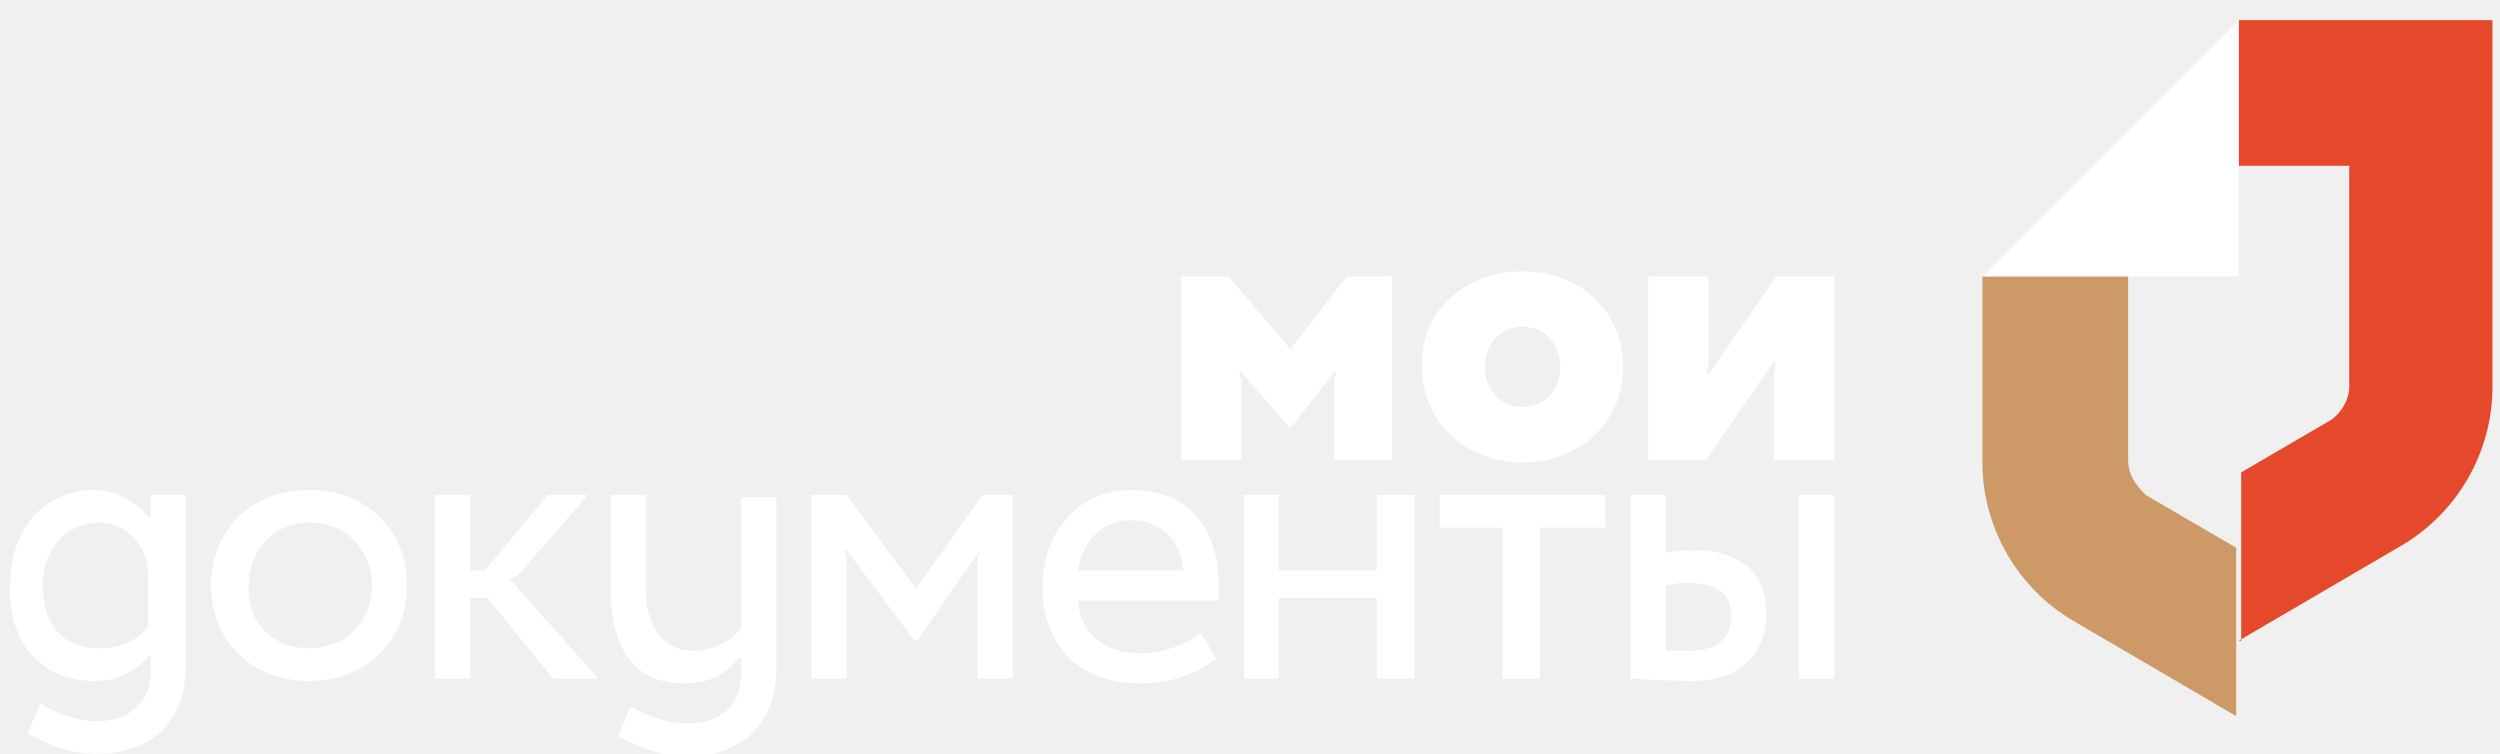
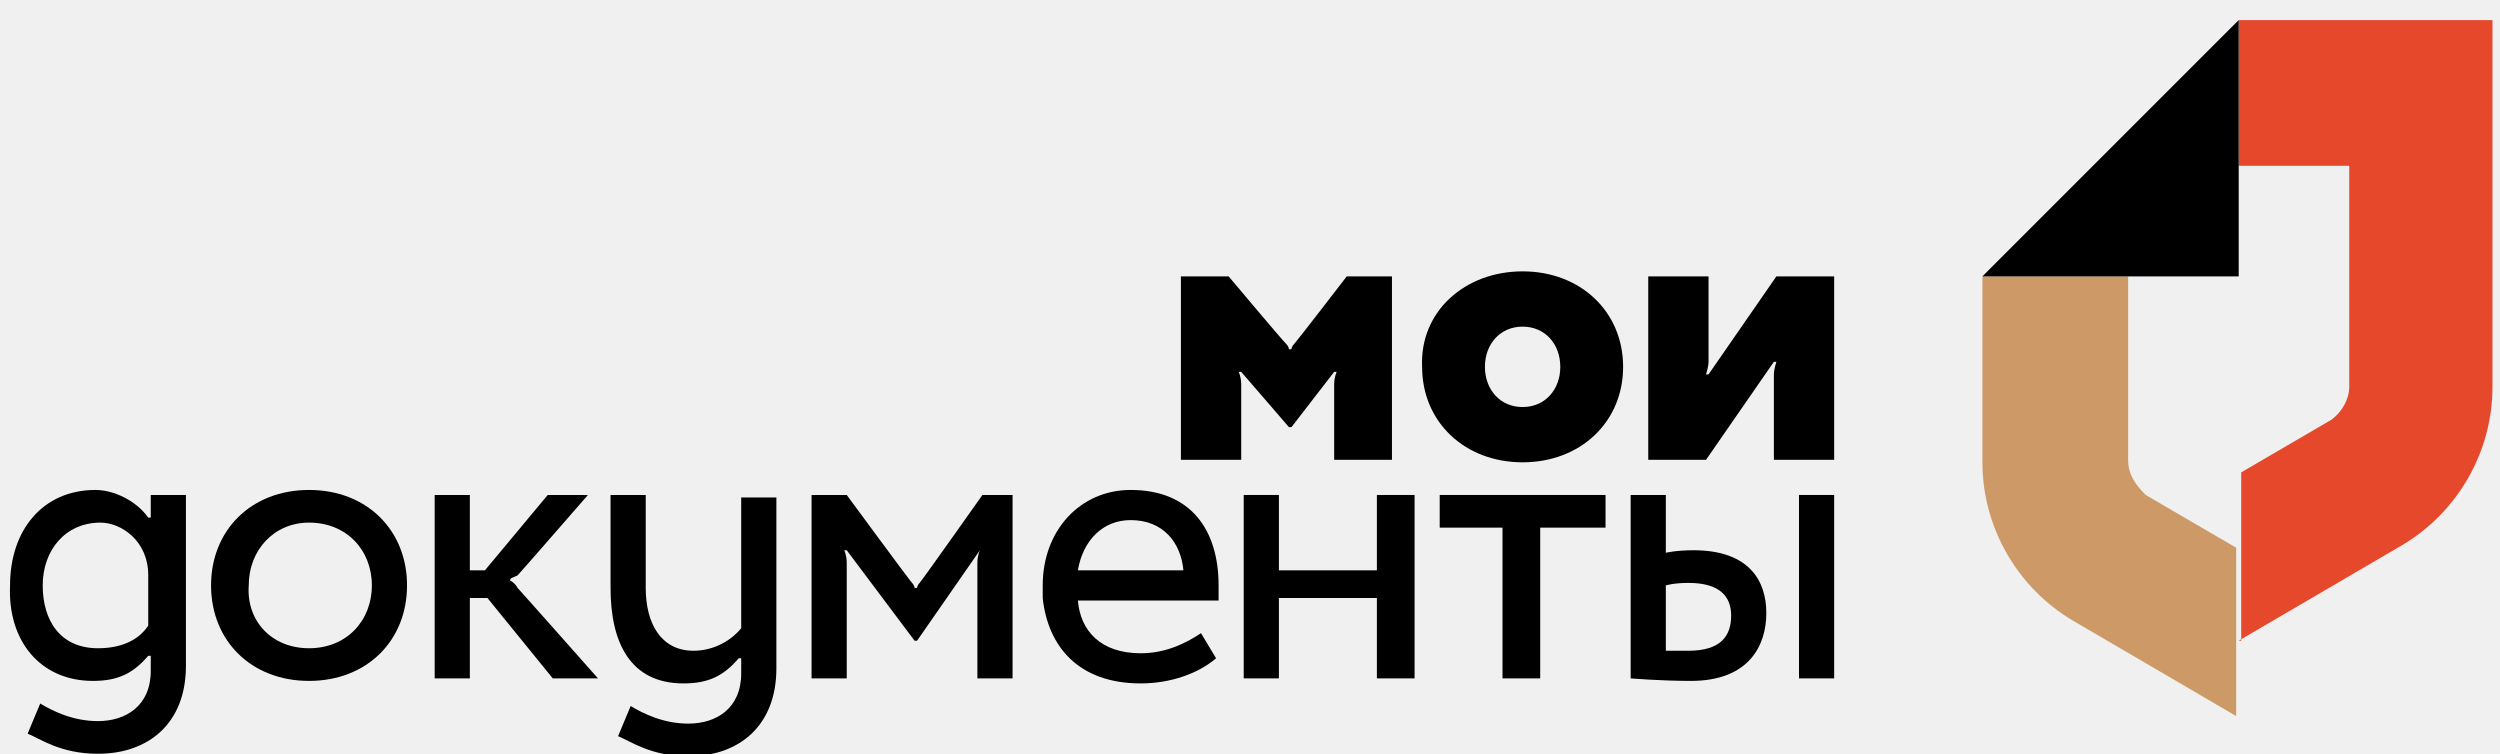
<svg xmlns="http://www.w3.org/2000/svg" version="1.0" id="Layer_1" x="0px" y="0px" viewBox="0 0 99.5 30" enable-background="new 0 0 99.5 30" xml:space="preserve">
-   <path fill="#FFFFFF" d="M65.6,18.2V11h2.4v3.4c0,0.2-0.1,0.5-0.1,0.5h0.1l2.7-3.9h2.3v7.3h-2.4v-3.4c0-0.2,0.1-0.5,0.1-0.5h-0.1  l-2.7,3.9H65.6z" />
-   <path fill="#FFFFFF" d="M60.6,16.2c0.9,0,1.5-0.7,1.5-1.6c0-0.9-0.6-1.6-1.5-1.6c-0.9,0-1.5,0.7-1.5,1.6  C59.1,15.5,59.7,16.2,60.6,16.2 M60.6,10.8c2.3,0,4,1.6,4,3.8c0,2.2-1.7,3.8-4,3.8c-2.3,0-4-1.6-4-3.8  C56.5,12.4,58.3,10.8,60.6,10.8" />
-   <path fill="#FFFFFF" d="M12.3,25.8c1.5,0,2.5-1.1,2.5-2.5c0-1.4-1-2.5-2.5-2.5c-1.4,0-2.4,1.1-2.4,2.5C9.8,24.7,10.8,25.8,12.3,25.8   M12.3,19.5c2.3,0,3.9,1.6,3.9,3.8c0,2.2-1.6,3.8-3.9,3.8c-2.3,0-3.9-1.6-3.9-3.8C8.4,21.1,10,19.5,12.3,19.5" />
-   <path fill="#FFFFFF" d="M45,20.7c1.3,0,2,0.9,2.1,2h-4.2C43.1,21.5,43.9,20.7,45,20.7 M48.5,23.8c0-0.1,0-0.3,0-0.5  c0-2.2-1.1-3.8-3.5-3.8c-2,0-3.5,1.6-3.5,3.8c0,0.2,0,0.3,0,0.5c0.2,1.9,1.4,3.4,3.9,3.4c1.2,0,2.3-0.4,3-1l-0.6-1  c-0.6,0.4-1.4,0.8-2.4,0.8c-1.6,0-2.4-0.9-2.5-2.1h0H48.5z" />
-   <polygon fill="#FFFFFF" points="54.8,19.7 54.8,22.7 50.9,22.7 50.9,19.7 49.5,19.7 49.5,27 50.9,27 50.9,23.8 54.8,23.8 54.8,27   56.3,27 56.3,19.7 " />
-   <polygon fill="#FFFFFF" points="63.9,19.7 57.3,19.7 57.3,21 59.8,21 59.8,27 61.3,27 61.3,21 63.9,21 " />
-   <rect x="71.6" y="19.7" fill="#FFFFFF" width="1.4" height="7.3" />
-   <path fill="#FFFFFF" d="M20.3,23.1L20.3,23.1c0-0.1,0.1-0.1,0.3-0.2c0.1-0.1,2.8-3.2,2.8-3.2h-1.6l-2.5,3h-0.6v-3h-1.4V27h1.4v-3.2  h0.7L22,27h1.8c0,0-3.1-3.5-3.2-3.6C20.5,23.2,20.3,23.1,20.3,23.1" />
-   <path fill="#FFFFFF" d="M67.2,25.9c-0.4,0-0.9,0-0.9,0v-2.6c0,0,0.3-0.1,0.9-0.1c1.2,0,1.7,0.5,1.7,1.3  C68.9,25.3,68.5,25.9,67.2,25.9 M67.4,21.9c-0.7,0-1.1,0.1-1.1,0.1v-2.3h-1.4V27c0,0,1.2,0.1,2.4,0.1c2.3,0,3-1.4,3-2.7  C70.3,23.1,69.6,21.9,67.4,21.9" />
-   <path fill="#FFFFFF" d="M3.9,25.8c-1.5,0-2.2-1.1-2.2-2.5c0-1.4,0.9-2.5,2.3-2.5c0.8,0,1.9,0.7,1.9,2.1v2  C5.5,25.5,4.8,25.8,3.9,25.8 M6,19.7l0,0.9H5.9c-0.5-0.7-1.4-1.1-2.1-1.1c-2.1,0-3.4,1.6-3.4,3.8c-0.1,2.2,1.2,3.8,3.3,3.8  c1,0,1.6-0.3,2.2-1h0.1v0.6c0,1.4-1,2-2.1,2c-1,0-1.8-0.4-2.3-0.7l-0.5,1.2c0.5,0.2,1.3,0.8,2.8,0.8c2,0,3.5-1.2,3.5-3.5v-6.8H6z" />
-   <path fill="#FFFFFF" d="M29.5,19.7v5.3c-0.4,0.5-1.1,0.9-1.9,0.9c-1.3,0-1.9-1.1-1.9-2.5v-3.7h-1.4v3.7c0,2.2,0.8,3.8,2.9,3.8  c1,0,1.6-0.3,2.2-1h0.1v0.6c0,1.4-1,2-2.1,2c-1,0-1.8-0.4-2.3-0.7l-0.5,1.2c0.5,0.2,1.3,0.8,2.8,0.8c2,0,3.5-1.2,3.5-3.5v-6.8H29.5z  " />
-   <path fill="#FFFFFF" d="M39.1,19.7c0,0-2.4,3.4-2.5,3.5c-0.1,0.1-0.1,0.2-0.1,0.2h-0.1c0,0,0-0.1-0.1-0.2c-0.1-0.1-2.6-3.5-2.6-3.5  h-1.4V27h1.4v-4.6c0-0.3-0.1-0.5-0.1-0.5h0.1l2.7,3.6h0.1l2.5-3.6H39c0,0-0.1,0.2-0.1,0.5V27h1.4v-7.3H39.1z" />
-   <path fill="#FFFFFF" d="M53.6,11c0,0-2,2.6-2.1,2.7c-0.1,0.1-0.1,0.2-0.1,0.2h-0.1c0,0,0-0.1-0.1-0.2C51,13.5,48.9,11,48.9,11H47  v7.3h2.4v-3c0-0.3-0.1-0.5-0.1-0.5h0.1l1.9,2.2h0.1l1.7-2.2h0.1c0,0-0.1,0.2-0.1,0.5v3h2.3V11H53.6z" />
+   <path d="M65.6,18.2V11h2.4v3.4c0,0.2-0.1,0.5-0.1,0.5h0.1l2.7-3.9h2.3v7.3h-2.4v-3.4c0-0.2,0.1-0.5,0.1-0.5h-0.1  l-2.7,3.9H65.6z" />
+   <path d="M60.6,16.2c0.9,0,1.5-0.7,1.5-1.6c0-0.9-0.6-1.6-1.5-1.6c-0.9,0-1.5,0.7-1.5,1.6  C59.1,15.5,59.7,16.2,60.6,16.2 M60.6,10.8c2.3,0,4,1.6,4,3.8c0,2.2-1.7,3.8-4,3.8c-2.3,0-4-1.6-4-3.8  C56.5,12.4,58.3,10.8,60.6,10.8" />
+   <path d="M12.3,25.8c1.5,0,2.5-1.1,2.5-2.5c0-1.4-1-2.5-2.5-2.5c-1.4,0-2.4,1.1-2.4,2.5C9.8,24.7,10.8,25.8,12.3,25.8   M12.3,19.5c2.3,0,3.9,1.6,3.9,3.8c0,2.2-1.6,3.8-3.9,3.8c-2.3,0-3.9-1.6-3.9-3.8C8.4,21.1,10,19.5,12.3,19.5" />
+   <path d="M45,20.7c1.3,0,2,0.9,2.1,2h-4.2C43.1,21.5,43.9,20.7,45,20.7 M48.5,23.8c0-0.1,0-0.3,0-0.5  c0-2.2-1.1-3.8-3.5-3.8c-2,0-3.5,1.6-3.5,3.8c0,0.2,0,0.3,0,0.5c0.2,1.9,1.4,3.4,3.9,3.4c1.2,0,2.3-0.4,3-1l-0.6-1  c-0.6,0.4-1.4,0.8-2.4,0.8c-1.6,0-2.4-0.9-2.5-2.1h0H48.5z" />
+   <polygon points="54.8,19.7 54.8,22.7 50.9,22.7 50.9,19.7 49.5,19.7 49.5,27 50.9,27 50.9,23.8 54.8,23.8 54.8,27   56.3,27 56.3,19.7 " />
+   <polygon points="63.9,19.7 57.3,19.7 57.3,21 59.8,21 59.8,27 61.3,27 61.3,21 63.9,21 " />
+   <rect x="71.6" y="19.7" width="1.4" height="7.3" />
+   <path d="M20.3,23.1L20.3,23.1c0-0.1,0.1-0.1,0.3-0.2c0.1-0.1,2.8-3.2,2.8-3.2h-1.6l-2.5,3h-0.6v-3h-1.4V27h1.4v-3.2  h0.7L22,27h1.8c0,0-3.1-3.5-3.2-3.6C20.5,23.2,20.3,23.1,20.3,23.1" />
+   <path d="M67.2,25.9c-0.4,0-0.9,0-0.9,0v-2.6c0,0,0.3-0.1,0.9-0.1c1.2,0,1.7,0.5,1.7,1.3  C68.9,25.3,68.5,25.9,67.2,25.9 M67.4,21.9c-0.7,0-1.1,0.1-1.1,0.1v-2.3h-1.4V27c0,0,1.2,0.1,2.4,0.1c2.3,0,3-1.4,3-2.7  C70.3,23.1,69.6,21.9,67.4,21.9" />
+   <path d="M3.9,25.8c-1.5,0-2.2-1.1-2.2-2.5c0-1.4,0.9-2.5,2.3-2.5c0.8,0,1.9,0.7,1.9,2.1v2  C5.5,25.5,4.8,25.8,3.9,25.8 M6,19.7l0,0.9H5.9c-0.5-0.7-1.4-1.1-2.1-1.1c-2.1,0-3.4,1.6-3.4,3.8c-0.1,2.2,1.2,3.8,3.3,3.8  c1,0,1.6-0.3,2.2-1h0.1v0.6c0,1.4-1,2-2.1,2c-1,0-1.8-0.4-2.3-0.7l-0.5,1.2c0.5,0.2,1.3,0.8,2.8,0.8c2,0,3.5-1.2,3.5-3.5v-6.8H6z" />
+   <path d="M29.5,19.7v5.3c-0.4,0.5-1.1,0.9-1.9,0.9c-1.3,0-1.9-1.1-1.9-2.5v-3.7h-1.4v3.7c0,2.2,0.8,3.8,2.9,3.8  c1,0,1.6-0.3,2.2-1h0.1v0.6c0,1.4-1,2-2.1,2c-1,0-1.8-0.4-2.3-0.7l-0.5,1.2c0.5,0.2,1.3,0.8,2.8,0.8c2,0,3.5-1.2,3.5-3.5v-6.8H29.5z  " />
+   <path d="M39.1,19.7c0,0-2.4,3.4-2.5,3.5c-0.1,0.1-0.1,0.2-0.1,0.2h-0.1c0,0,0-0.1-0.1-0.2c-0.1-0.1-2.6-3.5-2.6-3.5  h-1.4V27h1.4v-4.6c0-0.3-0.1-0.5-0.1-0.5h0.1l2.7,3.6h0.1l2.5-3.6H39c0,0-0.1,0.2-0.1,0.5V27h1.4v-7.3H39.1z" />
+   <path d="M53.6,11c0,0-2,2.6-2.1,2.7c-0.1,0.1-0.1,0.2-0.1,0.2h-0.1c0,0,0-0.1-0.1-0.2C51,13.5,48.9,11,48.9,11H47  v7.3h2.4v-3c0-0.3-0.1-0.5-0.1-0.5h0.1l1.9,2.2h0.1l1.7-2.2h0.1c0,0-0.1,0.2-0.1,0.5v3h2.3V11H53.6z" />
  <path fill="#CD9A67" d="M84.7,18.3V11h-5.8v7.4c0,2.6,1.4,5,3.6,6.3l6.5,3.8v-6.7l-3.6-2.1C85,19.3,84.7,18.9,84.7,18.3" />
  <path fill="#E6482C" d="M89.1,25.5l6.5-3.8c2.2-1.3,3.6-3.7,3.6-6.3V0.8H89.1v5.8h4.4v8.8c0,0.5-0.3,1-0.7,1.3l-3.6,2.1V25.5z" />
-   <polygon fill="#FFFFFF" points="89.1,0.8 78.9,11 89.1,11 " />
+   <polygon points="89.1,0.8 78.9,11 89.1,11 " />
</svg>
